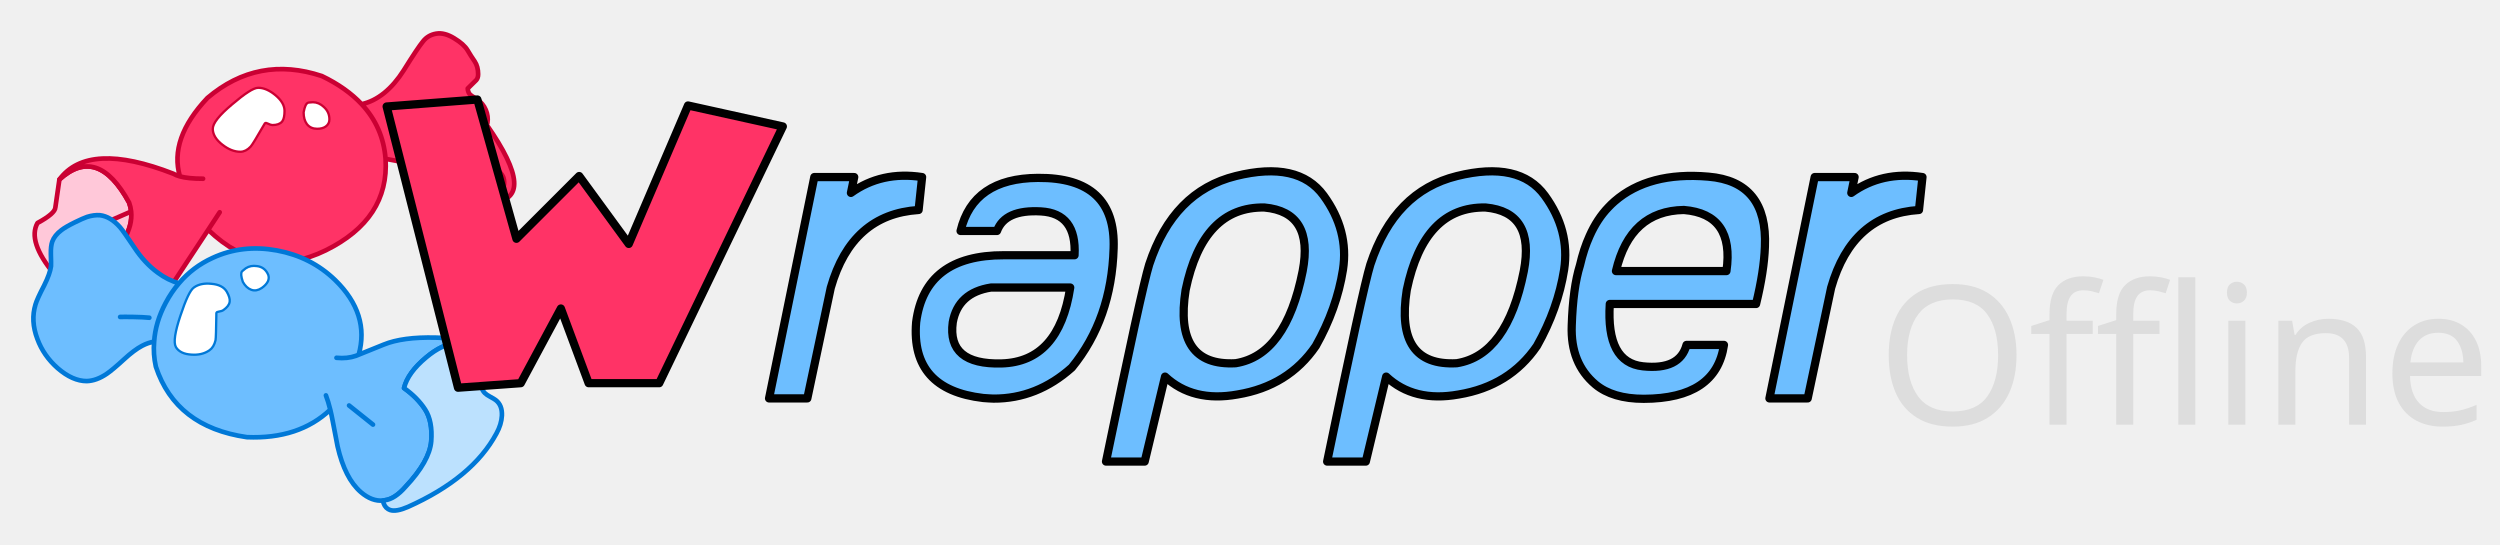
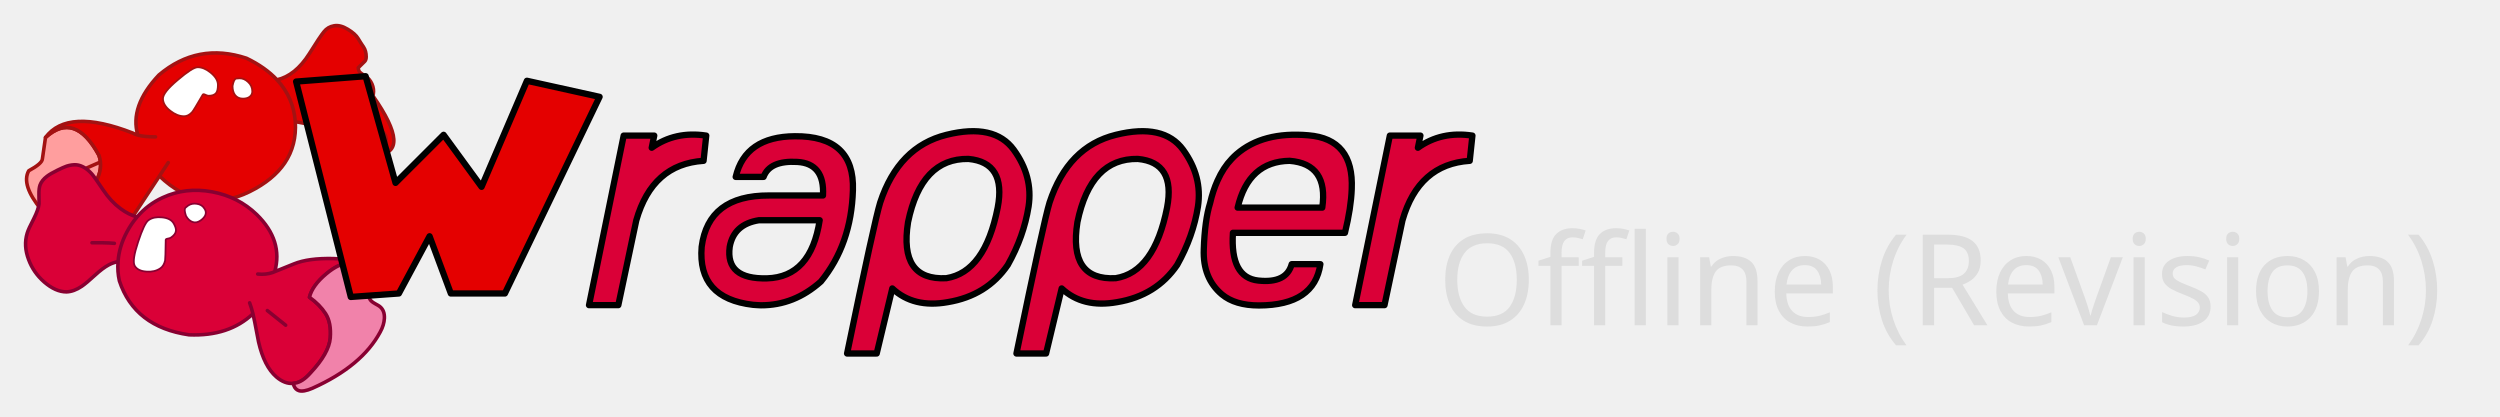
- <svg xmlns="http://www.w3.org/2000/svg" width="804.802" height="175.127" viewBox="0 0 804.802 175.127">
-   <g stroke="#ca0033" stroke-linecap="round" stroke-linejoin="round" stroke-width="1.5">
-     <path fill="#ffc8d9" d="M19.121 57.784l-1.3 9q-.1 1.95-5.75 5-3.3 5.95 5.35 16.4l22.45-10.95q2.8-4.8 2.35-9.15l-5.6 2.45 5.6-2.45q-.15-1.45-.65-2.85-10.15-18.65-22.45-7.45z" />
-     <path fill="#f36" d="M116.421 33.534q-4.9-5.25-12.8-9.05-20.5-6.8-36.85 7.05-12.4 13.15-8.85 25.25 2.65.75 7.45.75-4.8 0-7.45-.75-1.3-.35-2.1-.85-27.4-10.7-36.7 1.85 12.3-11.2 22.45 7.45.5 1.4.65 2.85.45 4.35-2.35 9.15l13.05 18.15 14.1-21.4 3.7-5.65-3.7 5.65q17.35 16.65 37.85 6.6 20.45-10.1 19.25-29.45-.8-10.2-7.7-17.6m-33.3-4.9q2.5 0 5.25 2.25 2.85 2.35 2.85 4.8 0 2.25-.65 3.15-.8 1.05-2.9 1.05-.4 0-1.45-.5-1.05-.55-1.55.6-3.6 6.25-4.25 6.95-1.45 1.55-3.05 1.55-2.75 0-5.55-2.2-2.85-2.2-2.95-4.7-.1-2.5 6.1-7.7 6.15-5.25 8.15-5.25m15.95 11.05q-.95-1.3-.95-3.5.5-2.7 1.3-2.8.8-.1 1.3-.1 1.75 0 3.25 1.4 1.7 1.5 1.7 3.75 0 1.25-1.05 2-.95.65-2.5.65-2 0-3.05-1.4m57.65.55q-.4 1.2-1.55 3.9-1.2 2.7-.75 4.55.5 1.95 3.7 4.3 3.3 2.45 3.95 4.2.45 1.35.05 2.9-.35 1.45-1.3 2.7-1.1 1.3-2.9 2.35.2-.05.4-.05 15.2-.8-1.6-24.85m-3.9-20.45q-1.15-1.65-2.3-3.6-1.15-1.95-4.3-3.85-3.15-1.95-5.8-1.5-2.65.45-4.25 2.5-1.65 2-6.2 9.3-2.85 4.5-6.3 7.3-3.5 2.8-7.25 3.6 6.9 7.4 7.7 17.6 7.2 1.2 10.2 2.7 3 1.45 5.6 5 2.6 3.55 4 4.2 1.4.65 4.9 2.3 3.45 1.6 5.8.95 2.35-.7 3.3-1.15 1.8-1.05 2.9-2.35.95-1.25 1.3-2.7.4-1.55-.05-2.9-.65-1.75-3.95-4.2-3.2-2.35-3.7-4.3-.45-1.85.75-4.55 1.15-2.7 1.55-3.9.15-.45.2-.7.35-2.1-.55-4.2-.9-2.05-2.7-3.3-2-1.2-2.5-1.75-.55-.75-.6-1.8l2.75-2.7q.6-.65.6-1.9 0-2.45-1.1-4.1z" />
-     <path fill="#fff" stroke="none" d="M98.121 36.184q0 2.2.95 3.5 1.05 1.4 3.05 1.4 1.55 0 2.5-.65 1.05-.75 1.05-2 0-2.25-1.7-3.75-1.5-1.4-3.25-1.4-.5 0-1.3.1t-1.3 2.8m-9.75-5.3q-2.75-2.25-5.25-2.25-2 0-8.15 5.25-6.2 5.2-6.1 7.7.1 2.5 2.95 4.7 2.8 2.2 5.55 2.2 1.6 0 3.05-1.55.65-.7 4.25-6.95.5-1.15 1.55-.6 1.05.5 1.45.5 2.1 0 2.9-1.05.65-.9.65-3.15 0-2.45-2.85-4.8z" />
+ <svg xmlns="http://www.w3.org/2000/svg" width="1050.802" height="175.127" viewBox="0 0 1050.802 175.127" version="1.1" id="svg1906">
+   <defs id="defs1910" />
+   <g stroke="#a31212" stroke-linecap="round" stroke-linejoin="round" stroke-width="1.5" id="g1888">
+     <path fill="#ffc8d9" d="m 19.121,57.784 -1.3,9 q -0.1,1.95 -5.75,5 -3.3,5.95 5.35,16.4 l 22.45,-10.95 q 2.8,-4.8 2.35,-9.15 l -5.6,2.45 5.6,-2.45 q -0.15,-1.45 -0.65,-2.85 -10.15,-18.65 -22.45,-7.45 z" id="path1882" style="fill:#ff9e9e;fill-opacity:1" />
+     <path fill="#e40000" d="m 116.421,33.534 c -3.267,-3.5 -7.533,-6.517 -12.8,-9.05 -13.667,-4.533 -25.95,-2.183 -36.85,7.05 -8.267,8.767 -11.217,17.183 -8.85,25.25 1.767,0.5 4.25,0.75 7.45,0.75 -3.2,0 -5.683,-0.25 -7.45,-0.75 -0.867,-0.233 -1.567,-0.517 -2.1,-0.85 -18.267,-7.133 -30.5,-6.517 -36.7,1.85 8.2,-7.467 15.683,-4.983 22.45,7.45 0.333,0.933 0.55,1.883 0.65,2.85 0.3,2.9 -0.483,5.95 -2.35,9.15 l 13.05,18.15 14.1,-21.4 3.7,-5.65 -3.7,5.65 c 11.567,11.1 24.183,13.3 37.85,6.6 6.673,-3.296 11.618,-7.331 14.833,-12.104 3.353,-4.978 4.825,-10.76 4.417,-17.346 -0.533,-6.8 -3.1,-12.667 -7.7,-17.6 m -33.3,-4.9 c 1.667,0 3.417,0.75 5.25,2.25 1.9,1.567 2.85,3.167 2.85,4.8 0,1.5 -0.217,2.55 -0.65,3.15 -0.533,0.7 -1.5,1.05 -2.9,1.05 -0.267,0 -0.75,-0.167 -1.45,-0.5 -0.7,-0.367 -1.217,-0.167 -1.55,0.6 -2.4,4.167 -3.817,6.483 -4.25,6.95 -0.967,1.033 -1.983,1.55 -3.05,1.55 -1.833,0 -3.683,-0.733 -5.55,-2.2 -1.9,-1.467 -2.883,-3.033 -2.95,-4.7 -0.067,-1.667 1.967,-4.233 6.1,-7.7 4.1,-3.5 6.817,-5.25 8.15,-5.25 m 15.95,11.05 c -0.633,-0.867 -0.95,-2.033 -0.95,-3.5 0.333,-1.8 0.767,-2.733 1.3,-2.8 0.533,-0.067 0.967,-0.1 1.3,-0.1 1.167,0 2.25,0.467 3.25,1.4 1.133,1 1.7,2.25 1.7,3.75 0,0.833 -0.35,1.5 -1.05,2 -0.633,0.433 -1.467,0.65 -2.5,0.65 -1.333,0 -2.35,-0.467 -3.05,-1.4 m 57.65,0.55 c -0.267,0.8 -0.783,2.1 -1.55,3.9 -0.8,1.8 -1.05,3.317 -0.75,4.55 0.333,1.3 1.567,2.733 3.7,4.3 2.2,1.633 3.517,3.033 3.95,4.2 0.3,0.9 0.317,1.867 0.05,2.9 -0.233,0.967 -0.667,1.867 -1.3,2.7 -0.733,0.867 -1.7,1.65 -2.9,2.35 0.133,-0.033 0.267,-0.05 0.4,-0.05 10.133,-0.533 9.6,-8.817 -1.6,-24.85 m -3.9,-20.45 c -0.767,-1.1 -1.533,-2.3 -2.3,-3.6 -0.767,-1.3 -2.2,-2.583 -4.3,-3.85 -2.1,-1.3 -4.033,-1.8 -5.8,-1.5 -1.767,0.3 -3.183,1.133 -4.25,2.5 -1.1,1.333 -3.167,4.433 -6.2,9.3 -1.9,3 -4,5.433 -6.3,7.3 -2.333,1.867 -4.75,3.067 -7.25,3.6 4.6,4.933 7.167,10.8 7.7,17.6 4.8,0.8 8.2,1.7 10.2,2.7 2,0.967 3.867,2.633 5.6,5 1.733,2.367 3.067,3.767 4,4.2 0.933,0.433 2.567,1.2 4.9,2.3 2.3,1.067 4.233,1.383 5.8,0.95 1.567,-0.467 2.667,-0.85 3.3,-1.15 1.2,-0.7 2.167,-1.483 2.9,-2.35 0.633,-0.833 1.067,-1.733 1.3,-2.7 0.267,-1.033 0.25,-2 -0.05,-2.9 -0.433,-1.167 -1.75,-2.567 -3.95,-4.2 -2.133,-1.567 -3.367,-3 -3.7,-4.3 -0.3,-1.233 -0.05,-2.75 0.75,-4.55 0.767,-1.8 1.283,-3.1 1.55,-3.9 0.1,-0.3 0.167,-0.533 0.2,-0.7 0.233,-1.4 0.05,-2.8 -0.55,-4.2 -0.6,-1.367 -1.5,-2.467 -2.7,-3.3 -1.333,-0.8 -2.167,-1.383 -2.5,-1.75 -0.367,-0.5 -0.567,-1.1 -0.6,-1.8 l 2.75,-2.7 c 0.4,-0.433 0.6,-1.067 0.6,-1.9 0,-1.633 -0.367,-3 -1.1,-4.1 z" id="path1884" style="fill:#e40000;fill-opacity:1" />
+     <path fill="#ffffff" stroke="none" d="m 98.121,36.184 q 0,2.2 0.95,3.5 1.05,1.4 3.05,1.4 1.55,0 2.5,-0.65 1.05,-0.75 1.05,-2 0,-2.25 -1.7,-3.75 -1.5,-1.4 -3.25,-1.4 -0.5,0 -1.3,0.1 -0.8,0.1 -1.3,2.8 m -9.75,-5.3 q -2.75,-2.25 -5.25,-2.25 -2,0 -8.15,5.25 -6.2,5.2 -6.1,7.7 0.1,2.5 2.95,4.7 2.8,2.2 5.55,2.2 1.6,0 3.05,-1.55 0.65,-0.7 4.25,-6.95 0.5,-1.15 1.55,-0.6 1.05,0.5 1.45,0.5 2.1,0 2.9,-1.05 0.65,-0.9 0.65,-3.15 0,-2.45 -2.85,-4.8 z" id="path1886" />
  </g>
-   <g stroke="#0078d7" stroke-linecap="round" stroke-linejoin="round" stroke-width="1.5">
-     <path fill="#6dbeff" d="M53.321 97.534q-3.3 6.2-3.7 12.45-.35 4 .55 8.05 6.4 19.4 29.3 22.7 16.75.7 26.85-8.85-.65-2.65-1.4-4.6.75 1.95 1.4 4.6.4 1.6.75 3.5.55 2.75 1.6 8.3 2.35 10.3 7.5 14.75 3.55 3.05 7.15 2.7l.6-.1q3.2-.4 6.65-4.35 7.7-8.2 8.25-14.6.5-6.45-1.95-10.25t-6.8-6.9q1.2-4.95 7.15-9.9 5.2-4.35 9.6-4.5-.95-1.75-6.6-1.85-10.6-.25-16.7 2.25-5.25 2.15-8.05 3.25-.45.2-.85.35-2.85 1-6.3.65 3.45.35 6.3-.65.4-.15.85-.35 3.65-13.05-7.55-24-7.75-7.5-18.75-9.55-11.15-2.05-20.75 2.4-6.35 2.9-10.8 8.15-2.45 2.85-4.3 6.35m3.65 14.05q-1.15-2 1.45-9.8 2.6-7.85 4.25-8.95 2.05-1.45 5.35-1.1 3.45.3 4.65 2.35 1.05 1.85.9 2.95-.15 1.3-1.9 2.5-.3.25-1.45.45-1.1.15-.95 1.35-.1 7.2-.25 8.1-.5 2.15-1.85 3.05-2.25 1.55-5.55 1.3-3.4-.2-4.65-2.2m25.7-25.55q2.1.25 3.1 2.1.65 1.05.15 2.25-.55 1.1-1.85 2-1.6 1.1-3.05.55-1.5-.55-2.5-2.35-.85-2.55-.25-3.05.65-.55 1.05-.85 1.45-.95 3.35-.65m29.7 44.5l7.7 6.15-7.7-6.15m-80.2-61.25q-1.9-.15-4.15.55-1.4.5-3.85 1.7-3.05 1.5-4.4 2.55-2.2 1.65-2.95 3.7-.5 1.45-.45 3.9.1 3.3.05 4-.3 2.4-2.2 6.2-2.3 4.4-2.8 6.15-1.6 5.25.6 11.05 2 5.45 6.55 9.45 4.8 4.15 9.35 4.15 3.15-.1 6.45-2.35 1.85-1.25 5.55-4.65 3.25-3 5.8-4.35 2-1.05 3.9-1.35.4-6.25 3.7-12.45 1.85-3.5 4.3-6.35-3.55-.95-6.9-3.45-4.15-3.05-7.4-7.95-3.6-5.4-4.7-6.65-3.05-3.45-6.45-3.85m10.7 32.75q3.15.05 5.2.25-2.05-.2-5.2-.25-3.15-.05-4.2 0 1.05-.05 4.2 0z" />
-     <path fill="#bce1fe" d="M153.921 115.184q-.95-1.85-4.55-3.45-1.45-.65-2.55-1.2-4.4.15-9.6 4.5-5.95 4.95-7.15 9.9 4.35 3.1 6.8 6.9 2.45 3.8 1.95 10.25-.55 6.4-8.25 14.6-3.45 3.95-6.65 4.35l-.6.1q0 .45.2.95.6 1.6 2.05 2.1 1.95.65 5.75-1 20.8-9.3 28.5-23.65 1.6-2.9 1.75-5.75.15-3.35-2-5-.45-.35-1.75-1.05-1.2-.65-1.75-1.2-1.55-1.5-1.45-5.4.15-4.4-.7-5.95z" />
-     <path fill="#fff" stroke="none" d="M85.771 88.134q-1-1.85-3.1-2.1-1.9-.3-3.35.65-.4.3-1.05.85-.6.5.25 3.05 1 1.8 2.5 2.35 1.45.55 3.05-.55 1.3-.9 1.85-2 .5-1.2-.15-2.25m-27.35 13.65q-2.6 7.8-1.45 9.8 1.25 2 4.65 2.2 3.3.25 5.55-1.3 1.35-.9 1.85-3.05.15-.9.25-8.1-.15-1.2.95-1.35 1.15-.2 1.45-.45 1.75-1.2 1.9-2.5.15-1.1-.9-2.95-1.2-2.05-4.65-2.35-3.3-.35-5.35 1.1-1.65 1.1-4.25 8.95z" />
+   <g stroke="#880031" stroke-linecap="round" stroke-linejoin="round" stroke-width="1.5" id="g1896">
+     <path fill="#da0037" d="m 53.321,97.534 q -3.3,6.2 -3.7,12.45 -0.35,4 0.55,8.05 6.4,19.4 29.3,22.7 16.75,0.7 26.85,-8.85 -0.65,-2.65 -1.4,-4.6 0.75,1.95 1.4,4.6 0.4,1.6 0.75,3.5 0.55,2.75 1.6,8.3 2.35,10.3 7.5,14.75 3.55,3.05 7.15,2.7 l 0.6,-0.1 q 3.2,-0.4 6.65,-4.35 7.7,-8.2 8.25,-14.6 0.5,-6.45 -1.95,-10.25 -2.45,-3.8 -6.8,-6.9 1.2,-4.95 7.15,-9.9 5.2,-4.35 9.6,-4.5 -0.95,-1.75 -6.6,-1.85 -10.6,-0.25 -16.7,2.25 -5.25,2.15 -8.05,3.25 -0.45,0.2 -0.85,0.35 -2.85,1 -6.3,0.65 3.45,0.35 6.3,-0.65 0.4,-0.15 0.85,-0.35 3.65,-13.05 -7.55,-24 -7.75,-7.5 -18.75,-9.55 -11.15,-2.05 -20.75,2.4 -6.35,2.9 -10.8,8.15 -2.45,2.85 -4.3,6.35 m 3.65,14.05 q -1.15,-2 1.45,-9.8 2.6,-7.85 4.25,-8.95 2.05,-1.45 5.35,-1.1 3.45,0.3 4.65,2.35 1.05,1.85 0.9,2.95 -0.15,1.3 -1.9,2.5 -0.3,0.25 -1.45,0.45 -1.1,0.15 -0.95,1.35 -0.1,7.2 -0.25,8.1 -0.5,2.15 -1.85,3.05 -2.25,1.55 -5.55,1.3 -3.4,-0.2 -4.65,-2.2 m 25.7,-25.55 q 2.1,0.25 3.1,2.1 0.65,1.05 0.15,2.25 -0.55,1.1 -1.85,2 -1.6,1.1 -3.05,0.55 -1.5,-0.55 -2.5,-2.35 -0.85,-2.55 -0.25,-3.05 0.65,-0.55 1.05,-0.85 1.45,-0.95 3.35,-0.65 m 29.7,44.5 7.7,6.15 -7.7,-6.15 m -80.2,-61.25 q -1.9,-0.15 -4.15,0.55 -1.4,0.5 -3.85,1.7 -3.05,1.5 -4.4,2.55 -2.2,1.65 -2.95,3.7 -0.5,1.45 -0.45,3.9 0.1,3.3 0.05,4 -0.3,2.4 -2.2,6.2 -2.3,4.4 -2.8,6.15 -1.6,5.25 0.6,11.05 2,5.45 6.55,9.45 4.8,4.15 9.35,4.15 3.15,-0.1 6.45,-2.35 1.85,-1.25 5.55,-4.65 3.25,-3 5.8,-4.35 2,-1.05 3.9,-1.35 0.4,-6.25 3.7,-12.45 1.85,-3.5 4.3,-6.35 -3.55,-0.95 -6.9,-3.45 -4.15,-3.05 -7.4,-7.95 -3.6,-5.4 -4.7,-6.65 -3.05,-3.45 -6.45,-3.85 m 10.7,32.75 q 3.15,0.05 5.2,0.25 -2.05,-0.2 -5.2,-0.25 -3.15,-0.05 -4.2,0 1.05,-0.05 4.2,0 z" id="path1890" style="fill:#da0037;fill-opacity:1" />
+     <path fill="#f182aa" d="m 153.921,115.184 q -0.95,-1.85 -4.55,-3.45 -1.45,-0.65 -2.55,-1.2 -4.4,0.15 -9.6,4.5 -5.95,4.95 -7.15,9.9 4.35,3.1 6.8,6.9 2.45,3.8 1.95,10.25 -0.55,6.4 -8.25,14.6 -3.45,3.95 -6.65,4.35 l -0.6,0.1 q 0,0.45 0.2,0.95 0.6,1.6 2.05,2.1 1.95,0.65 5.75,-1 20.8,-9.3 28.5,-23.65 1.6,-2.9 1.75,-5.75 0.15,-3.35 -2,-5 -0.45,-0.35 -1.75,-1.05 -1.2,-0.65 -1.75,-1.2 -1.55,-1.5 -1.45,-5.4 0.15,-4.4 -0.7,-5.95 z" id="path1892" style="fill:#f182aa;fill-opacity:1" />
+     <path fill="#ffffff" stroke="none" d="m 85.771,88.134 q -1,-1.85 -3.1,-2.1 -1.9,-0.3 -3.35,0.65 -0.4,0.3 -1.05,0.85 -0.6,0.5 0.25,3.05 1,1.8 2.5,2.35 1.45,0.55 3.05,-0.55 1.3,-0.9 1.85,-2 0.5,-1.2 -0.15,-2.25 m -27.35,13.65 q -2.6,7.8 -1.45,9.8 1.25,2 4.65,2.2 3.3,0.25 5.55,-1.3 1.35,-0.9 1.85,-3.05 0.15,-0.9 0.25,-8.1 -0.15,-1.2 0.95,-1.35 1.15,-0.2 1.45,-0.45 1.75,-1.2 1.9,-2.5 0.15,-1.1 -0.9,-2.95 -1.2,-2.05 -4.65,-2.35 -3.3,-0.35 -5.35,1.1 -1.65,1.1 -4.25,8.95 z" id="path1894" style="fill:#ffffff;fill-opacity:1" />
  </g>
-   <text x="604.203" y="136.716" fill="#ddd" stroke-width="1.301" font-family="Trebuchet MS" font-size="62.435">
-         Offline
-     </text>
-   <g stroke="#000" stroke-linecap="round" stroke-linejoin="round" stroke-width="2" transform="translate(-96.8482 -53.9889) scale(1.32445)">
-     <path fill="#f36" d="M240.35 66.4l-14.4 33.65-12.05-16.5-15.25 15.25-9.5-33.85-22.05 1.7L184.45 135l15.25-1.1 9.75-18.15 6.75 18.15h17.15l30.05-62.4z" />
-     <path fill="#6dbeff" d="M296.4 91.8l.85-8q-9.85-1.5-17.3 3.85l.8-3.85h-9.7l-11 53.8h9.3l5.7-26.9q5.1-17.85 21.35-18.9m37.25 38.3q9.65-11.8 10.15-28.95.6-17.3-18.4-17.15-15.75.1-18.8 12.9h8.85q1.95-5.25 10.7-4.75 8.7.5 8.15 10.65h-17.15q-19.25-.05-21.35 16.3-1.35 16.35 16.3 18.4.75.05 1.45.1.55 0 1.05.05 10.55.05 19.05-7.55m-17.1-1q-13.25.35-11.85-10 1.3-7.2 9.3-8.45h19.25q-2.75 18.05-16.7 18.45m83-22.8q1.45-9.55-4.7-18-6.2-8.5-21.35-4.75-15.2 3.75-21.05 21.5-1.8 5.8-10.5 47.9h9.4l4.95-20.65q6.75 6.3 17.6 4.35 12.4-2.05 19.05-11.8 5.1-9.05 6.6-18.55m-19.1-15.1q12.05 1.1 9.3 15.45-4.05 20.45-16.3 22.4-15.1.8-12.15-17.8 4.2-20.3 19.15-20.05m68.15-2.9q-6.2-8.5-21.35-4.75-15.2 3.75-21.05 21.5-1.8 5.8-10.5 47.9h9.4l4.95-20.65q6.75 6.3 17.6 4.35 12.4-2.05 19.05-11.8 5.1-9.05 6.6-18.55 1.45-9.55-4.7-18m-33.55 22.95q4.2-20.3 19.15-20.05 12.05 1.1 9.3 15.45-4.05 20.45-16.3 22.4-15.1.8-12.15-17.8m84.9 3.4q1.95-8 2.15-13.9.7-15.85-13.75-17.05-14.45-1.25-22.8 6-.8.7-1.5 1.45-2.7 2.8-4.55 6.95-1.45 3.2-2.35 7.15-1.7 5.45-2 14.65-.35 9.15 5.75 14.3 4.2 3.5 11.75 3.5 17.6-.05 19.5-13.1h-9.1q-1.65 6.15-10.6 5.2-8.95-.95-8.05-15.15h35.55m-34.05-8Q469.35 92 482.4 91.8q12.35 1 10.35 14.85H465.9m73.65-14.85l.85-8q-9.85-1.5-17.3 3.85l.8-3.85h-9.7l-11 53.8h9.3l5.7-26.9q5.1-17.85 21.35-18.9z" />
+   <text x="604.203" y="136.716" fill="#dddddd" stroke-width="1.301" font-family="'Trebuchet MS'" font-size="62.435px" id="text1898" style="font-size:53.333px">Offline (Revision)</text>
+   <g stroke="#000000" stroke-linecap="round" stroke-linejoin="round" stroke-width="2" transform="matrix(1.32445,0,0,1.32445,-96.8482,-53.9889)" id="g1904">
+     <path fill="#e40000" d="m 240.35,66.4 -14.4,33.65 -12.05,-16.5 -15.25,15.25 -9.5,-33.85 -22.05,1.7 17.35,68.35 15.25,-1.1 9.75,-18.15 6.75,18.15 h 17.15 L 263.4,71.5 Z" id="path1900" style="fill:#e40000;fill-opacity:1" />
+     <path fill="#da0037" d="m 296.4,91.8 0.85,-8 q -9.85,-1.5 -17.3,3.85 l 0.8,-3.85 h -9.7 l -11,53.8 h 9.3 l 5.7,-26.9 q 5.1,-17.85 21.35,-18.9 m 37.25,38.3 q 9.65,-11.8 10.15,-28.95 0.6,-17.3 -18.4,-17.15 -15.75,0.1 -18.8,12.9 h 8.85 q 1.95,-5.25 10.7,-4.75 8.7,0.5 8.15,10.65 h -17.15 q -19.25,-0.05 -21.35,16.3 -1.35,16.35 16.3,18.4 0.75,0.05 1.45,0.1 0.55,0 1.05,0.05 10.55,0.05 19.05,-7.55 m -17.1,-1 q -13.25,0.35 -11.85,-10 1.3,-7.2 9.3,-8.45 h 19.25 q -2.75,18.05 -16.7,18.45 m 83,-22.8 q 1.45,-9.55 -4.7,-18 -6.2,-8.5 -21.35,-4.75 -15.2,3.75 -21.05,21.5 -1.8,5.8 -10.5,47.9 h 9.4 l 4.95,-20.65 q 6.75,6.3 17.6,4.35 12.4,-2.05 19.05,-11.8 5.1,-9.05 6.6,-18.55 m -19.1,-15.1 q 12.05,1.1 9.3,15.45 -4.05,20.45 -16.3,22.4 -15.1,0.8 -12.15,-17.8 4.2,-20.3 19.15,-20.05 m 68.15,-2.9 q -6.2,-8.5 -21.35,-4.75 -15.2,3.75 -21.05,21.5 -1.8,5.8 -10.5,47.9 h 9.4 l 4.95,-20.65 q 6.75,6.3 17.6,4.35 12.4,-2.05 19.05,-11.8 5.1,-9.05 6.6,-18.55 1.45,-9.55 -4.7,-18 m -33.55,22.95 q 4.2,-20.3 19.15,-20.05 12.05,1.1 9.3,15.45 -4.05,20.45 -16.3,22.4 -15.1,0.8 -12.15,-17.8 m 84.9,3.4 q 1.95,-8 2.15,-13.9 0.7,-15.85 -13.75,-17.05 -14.45,-1.25 -22.8,6 -0.8,0.7 -1.5,1.45 -2.7,2.8 -4.55,6.95 -1.45,3.2 -2.35,7.15 -1.7,5.45 -2,14.65 -0.35,9.15 5.75,14.3 4.2,3.5 11.75,3.5 17.6,-0.05 19.5,-13.1 h -9.1 q -1.65,6.15 -10.6,5.2 -8.95,-0.95 -8.05,-15.15 h 35.55 m -34.05,-8 Q 469.35,92 482.4,91.8 q 12.35,1 10.35,14.85 H 465.9 m 73.65,-14.85 0.85,-8 q -9.85,-1.5 -17.3,3.85 l 0.8,-3.85 h -9.7 l -11,53.8 h 9.3 l 5.7,-26.9 q 5.1,-17.85 21.35,-18.9 z" id="path1902" style="fill:#da0037;fill-opacity:1" />
  </g>
</svg>
